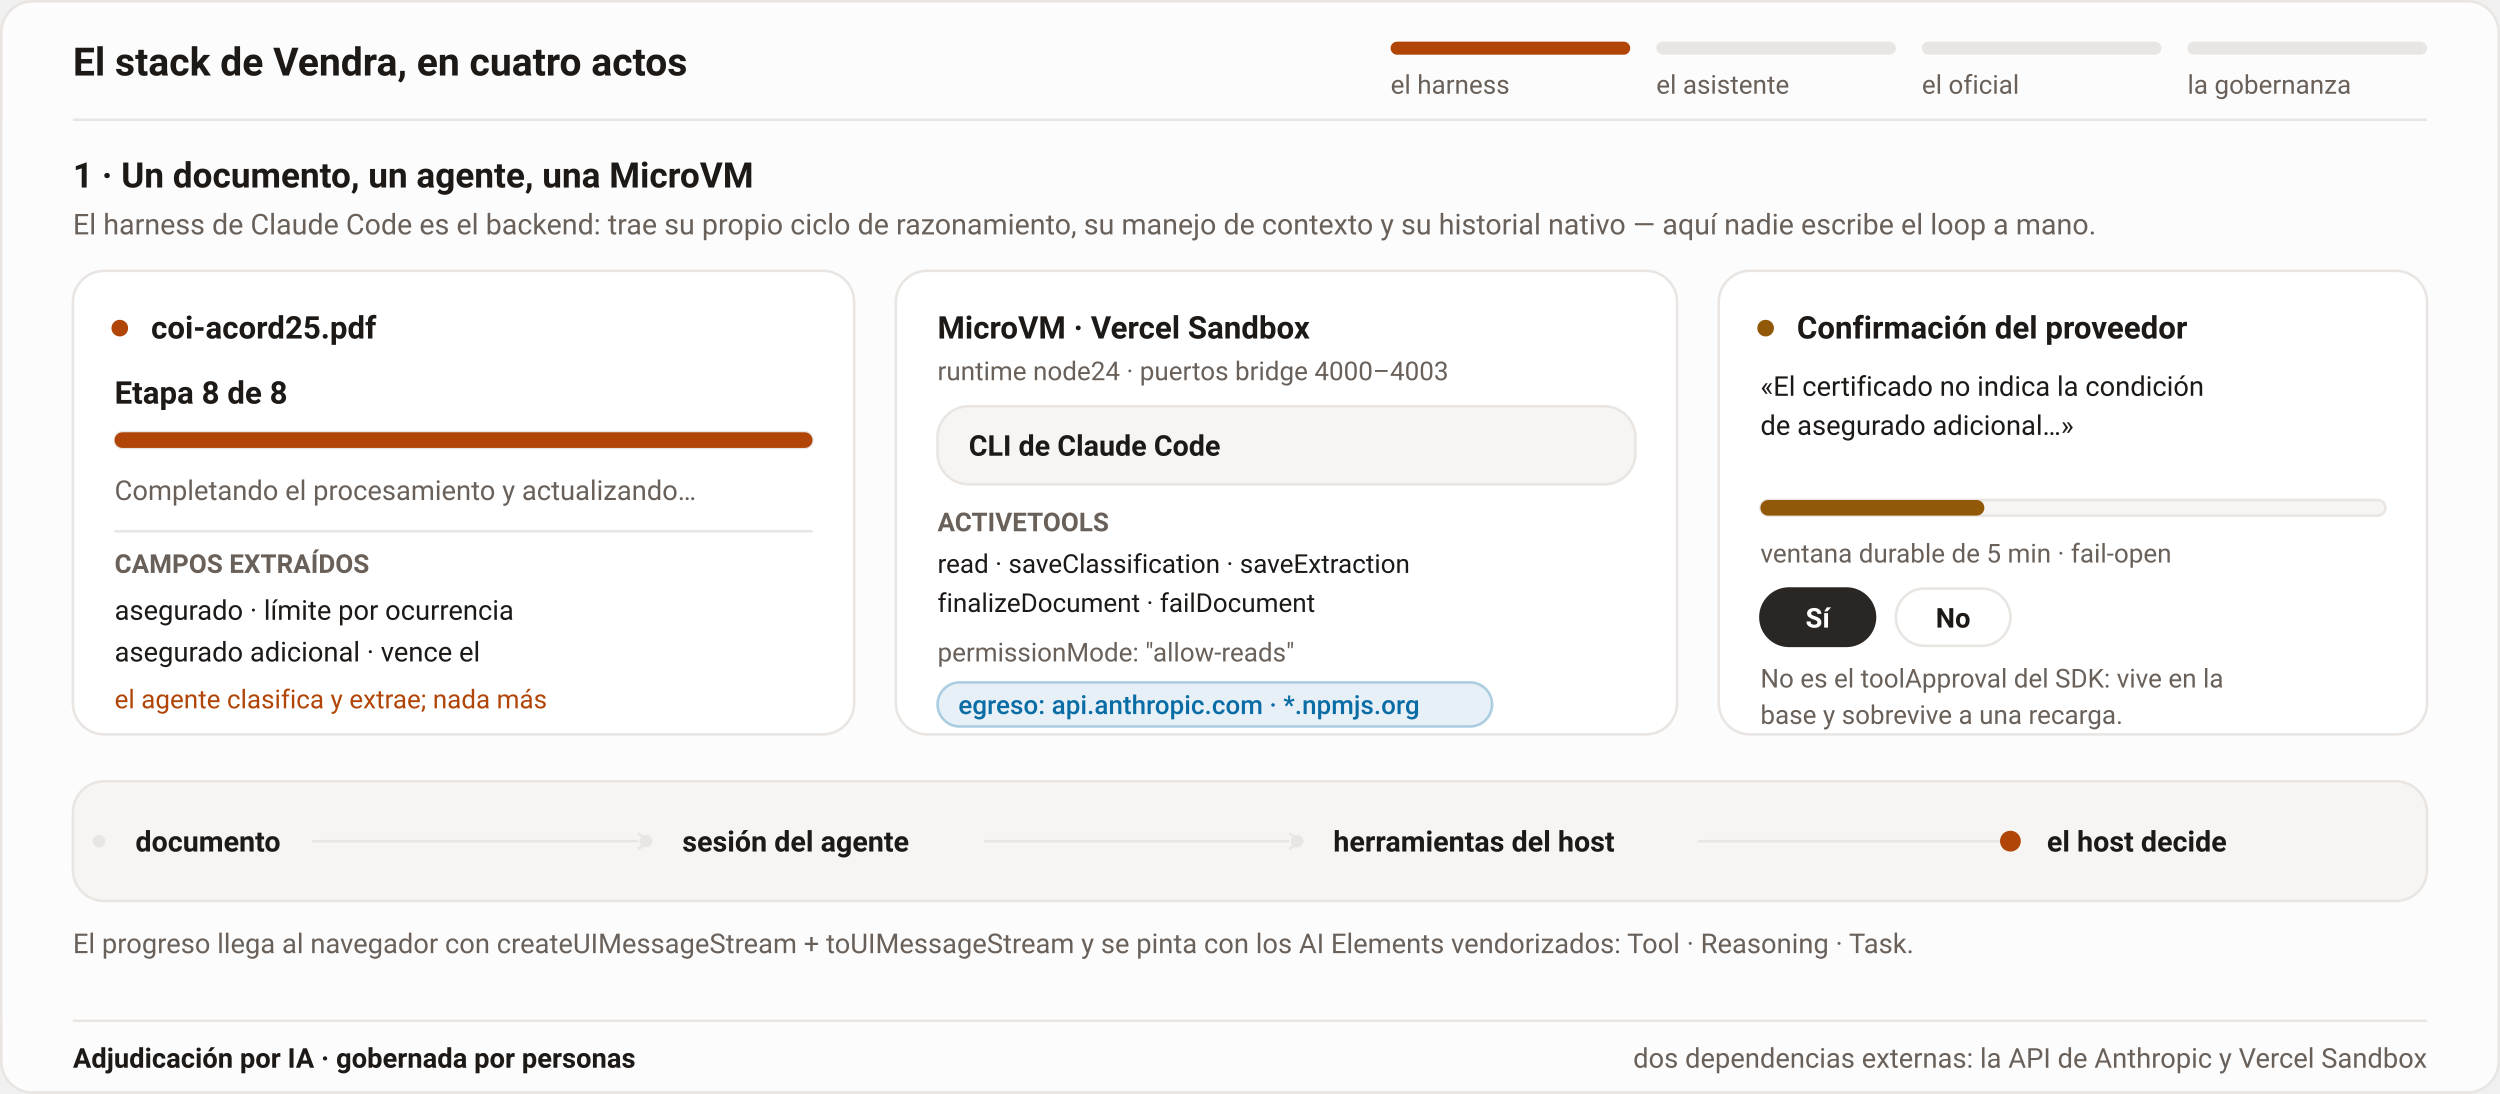
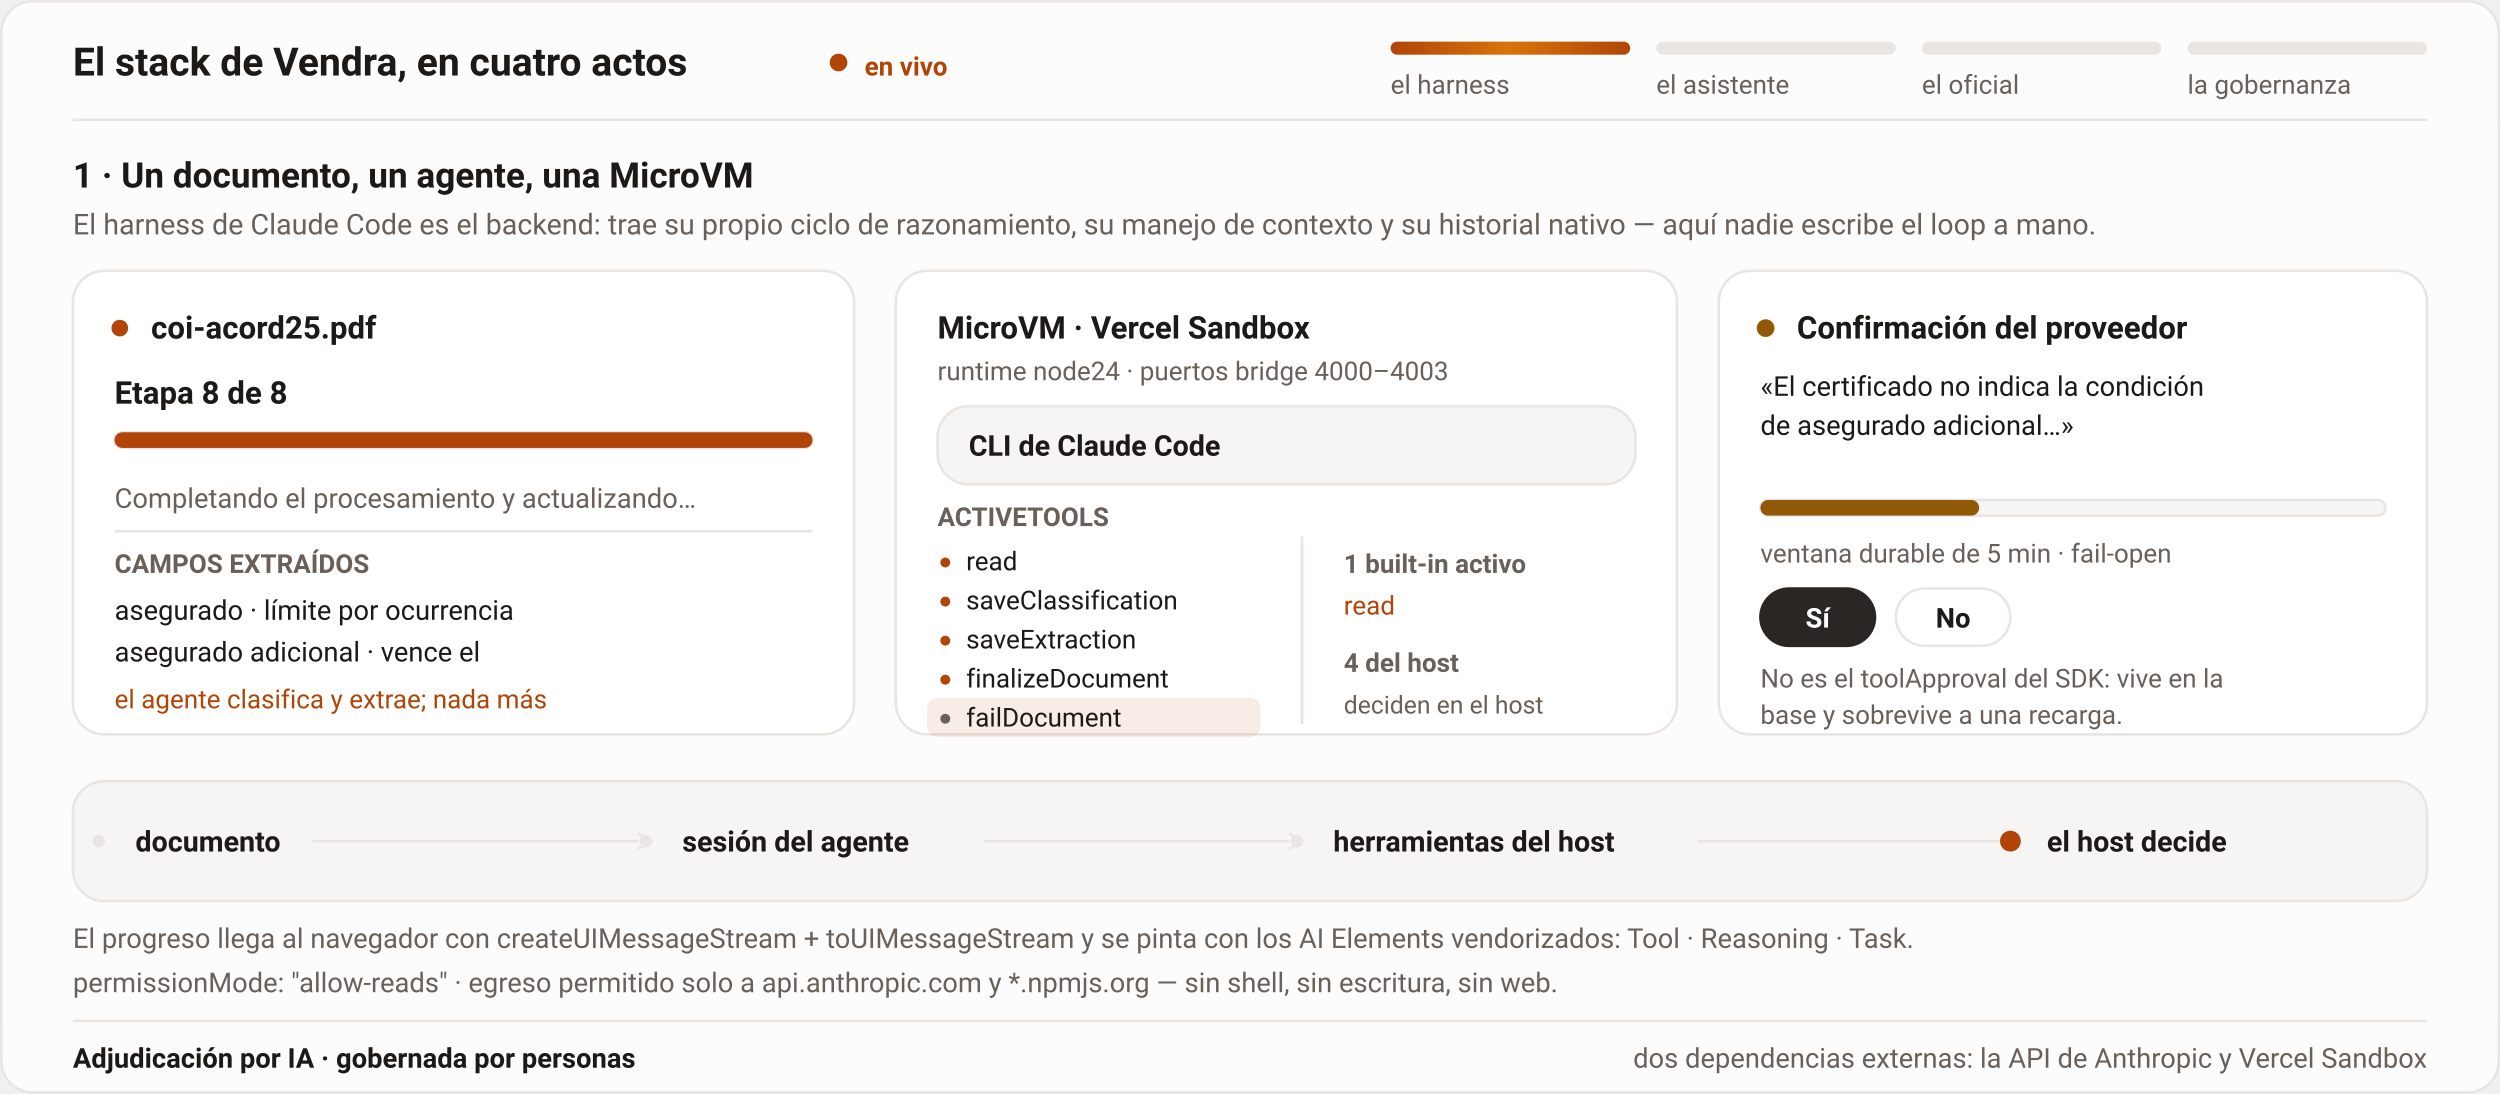
<svg xmlns="http://www.w3.org/2000/svg" viewBox="0 0 960 420" preserveAspectRatio="xMidYMid meet" role="img" aria-label="El stack de Vendra en cuatro actos: primero un documento se procesa en su propia sesión de Claude Code dentro de una MicroVM, con la barra de etapa avanzando de 1 a 8, las cuatro herramientas del host a la vista y una ventana de confirmación humana esperando respuesta; después el asistente del proveedor encadena sus herramientas y su memoria recorre la tubería mem0, embeddings locales bge-m3 en Ollama y el índice Qdrant, con Postgres como sistema de registro; luego el oficial de cumplimiento enciende sus cinco acciones de rescate y el registro de auditoría gana una línea por cada una, con la firma del estado final aparte; y al final la gobernanza: la política de la empresa se sella como admisible en una puerta OPA/Rego compilada a Wasm, y de ahí bajan los dos carriles agénticos —el harness de documentos y el chat del asistente— redibujados como hijos de esa misma puerta.">
  <style>
    text { font-family: ui-sans-serif, system-ui, -apple-system, 'Segoe UI', Roboto, Arial, sans-serif; }
    .ink { fill: #1c1917; } .muted { fill: #696059; } .brand { fill: #b04507; }
    .card { fill: #ffffff; stroke: #e9e5e2; }
    .hair { stroke: #e9e5e2; }
    .ok { fill: #186d45; } .warn { fill: #915808; }

    /* every animation shares the master clock */
    .act, .rail, .mv { animation-duration: 32s; animation-iteration-count: infinite; }
-     .act { animation-timing-function: linear; }
+     .act { animation-timing-function: ease-out; }

    /* acts: base opacity == the settled frame (act 1 is the film's cover) */
    .a1 { opacity: 1; animation-name: act1; }
    .a2 { opacity: 0; animation-name: act2; }
    .a3 { opacity: 0; animation-name: act3; }
    .a4 { opacity: 0; animation-name: act4; }
-     @keyframes act1 { 0%{opacity:1} 23%{opacity:1} 25%{opacity:0} 98%{opacity:0} 100%{opacity:1} }
-     @keyframes act2 { 0%{opacity:0} 23%{opacity:0} 25%{opacity:1} 48%{opacity:1} 50%{opacity:0} 100%{opacity:0} }
-     @keyframes act3 { 0%{opacity:0} 48%{opacity:0} 50%{opacity:1} 73%{opacity:1} 75%{opacity:0} 100%{opacity:0} }
-     @keyframes act4 { 0%{opacity:0} 73%{opacity:0} 75%{opacity:1} 98%{opacity:1} 100%{opacity:0} }
+     @keyframes act1 { 0%{opacity:1;transform:translateY(0)} 23%{opacity:1;transform:translateY(0)} 25%{opacity:0;transform:translateY(0)} 97%{opacity:0;transform:translateY(9px)} 100%{opacity:1;transform:translateY(0)} }
+     @keyframes act2 { 0%{opacity:0;transform:translateY(9px)} 22%{opacity:0;transform:translateY(9px)} 25%{opacity:1;transform:translateY(0)} 48%{opacity:1;transform:translateY(0)} 50%{opacity:0;transform:translateY(0)} 100%{opacity:0;transform:translateY(9px)} }
+     @keyframes act3 { 0%{opacity:0;transform:translateY(9px)} 47%{opacity:0;transform:translateY(9px)} 50%{opacity:1;transform:translateY(0)} 73%{opacity:1;transform:translateY(0)} 75%{opacity:0;transform:translateY(0)} 100%{opacity:0;transform:translateY(9px)} }
+     @keyframes act4 { 0%{opacity:0;transform:translateY(9px)} 72%{opacity:0;transform:translateY(9px)} 75%{opacity:1;transform:translateY(0)} 97%{opacity:1;transform:translateY(0)} 100%{opacity:0;transform:translateY(0)} }
+ 
+ 
+     /* Ambient motion. 2 s and 4 s divide 32 s exactly (16 and 8 cycles), so these
+        stay phase-locked to the master clock instead of drifting against the acts. */
+     .amb2 { animation-duration: 2s;  animation-iteration-count: infinite; animation-timing-function: ease-in-out; }
+     .amb4 { animation-duration: 4s;  animation-iteration-count: infinite; animation-timing-function: linear; }
+     .pulse { animation-name: pulse; }
+     @keyframes pulse { 0%, 100% { opacity: 1 } 50% { opacity: 0.4 } }
+     .sh420 { animation-name: sh420; }
+     @keyframes sh420 { 0% { transform: translateX(0) } 100% { transform: translateX(420px) } }
+     .sh540 { animation-name: sh540; }
+     @keyframes sh540 { 0% { transform: translateX(0) } 100% { transform: translateX(540px) } }
+     .sh560 { animation-name: sh560; }
+     @keyframes sh560 { 0% { transform: translateX(0) } 100% { transform: translateX(560px) } }
+     .sh636 { animation-name: sh636; }
+     @keyframes sh636 { 0% { transform: translateX(0) } 100% { transform: translateX(636px) } }
+     .glow { animation-name: glow; }
+     @keyframes glow { 0%, 100% { opacity: 1 } 50% { opacity: 0.55 } }

    /* the header rail: ONE stepped playhead that ticks at the crossfades, so it
       never spends motion budget inside an act's hold */
    .rail { transform: translateX(0px); animation-name: rail;
             animation-timing-function: steps(4, end); animation-delay: 0.4s; }
    @keyframes rail { from { transform: translateX(0) } to { transform: translateX(408px) } }

    /* ACT 1 — (1) the stage reel and its bar: one idea, two mechanically locked parts.
       8 lines at a 20px pitch =&gt; steps(8-1); the bar shows N/8 for the same N. */
    .m1reel { transform: translateY(-140px); animation-name: m1reel; animation-timing-function: steps(7, end); }
    @keyframes m1reel { 0%, 9% { transform: translateY(0) } 20%, 100% { transform: translateY(-140px) } }
    .m1bar { transform: translateX(0px); animation-name: m1bar; animation-timing-function: steps(7, end); }
    @keyframes m1bar { 0%, 9% { transform: translateX(-234.5px) } 20%, 100% { transform: translateX(0) } }
-     /* ACT 1 — (2) the dot crossing the lane strip */
-     .m1dot { transform: translateX(728px); animation-name: m1dot; animation-timing-function: ease-in-out; }
-     @keyframes m1dot { 0%, 5% { transform: translateX(0) } 21%, 100% { transform: translateX(728px) } }
+     /* ACT 1 — the narration rides the SAME reel as the counter, and a cursor walks
+        the five host tools: three parts, one idea (the stage advancing) */
+     .m1narr { transform: translateY(-126px); animation-name: m1narr; animation-timing-function: steps(7, end); }
+     @keyframes m1narr { 0%, 9% { transform: translateY(0) } 20%, 100% { transform: translateY(-126px) } }
+     .m1cur { transform: translateY(60px); animation-name: m1cur; animation-timing-function: steps(4, end); }
+     @keyframes m1cur { 0%, 9% { transform: translateY(0) } 20%, 100% { transform: translateY(60px) } }
+     /* ACT 1 — (2) a short train of dots crossing the lane strip */
+     .m1dot0, .m1dot1, .m1dot2 { transform: translateX(728px); animation-timing-function: ease-in-out; }
+     .m1dot0 { animation-name: m1dot0; } .m1dot1 { animation-name: m1dot1; } .m1dot2 { animation-name: m1dot2; }
+     @keyframes m1dot0 { 0%, 5%   { transform: translateX(0) } 20%, 100% { transform: translateX(728px) } }
+     @keyframes m1dot1 { 0%, 7.2% { transform: translateX(0) } 22%, 100% { transform: translateX(728px) } }
+     @keyframes m1dot2 { 0%, 9.4% { transform: translateX(0) } 24%, 100% { transform: translateX(728px) } }
+     /* ACT 1 — the confirmation window draining while it waits */
+     .m1drain { transform: translateX(-156px); animation-name: m1drain; animation-timing-function: linear; }
+     @keyframes m1drain { 0%, 10% { transform: translateX(0) } 23%, 100% { transform: translateX(-156px) } }
+ 
+     /* ACT 2 — the thinking beat that precedes the first pill */
+     .m2think { opacity: 0; animation-name: m2think; animation-timing-function: ease-in-out; }
+     @keyframes m2think { 0%, 25% { opacity: 0 } 27% { opacity: 1 } 30% { opacity: 1 } 32%, 100% { opacity: 0 } }
+     /* ACT 2 — (2) a train of three dots crossing the memory pipeline */
+     .m2dot0, .m2dot1, .m2dot2 { transform: translateX(408px); animation-timing-function: ease-in-out; }
+     .m2dot0 { animation-name: m2dot0; } .m2dot1 { animation-name: m2dot1; } .m2dot2 { animation-name: m2dot2; }
+     @keyframes m2dot0 { 0%, 30%   { transform: translateX(0) } 45%, 100% { transform: translateX(408px) } }
+     @keyframes m2dot1 { 0%, 32.2% { transform: translateX(0) } 47%, 100% { transform: translateX(408px) } }
+     @keyframes m2dot2 { 0%, 34.4% { transform: translateX(0) } 49%, 100% { transform: translateX(408px) } }
+ 
+     /* ACT 3 — a flash rides each audit line as it lands */
+     .m3flash { transform: translateY(96px); animation-name: m3flash; animation-timing-function: steps(4, end); }
+     @keyframes m3flash { 0%, 53% { transform: translateY(0) } 70%, 100% { transform: translateY(96px) } }
+     /* ACT 3 — the four final states arrive staggered, not all at once */
+     .m3fin0, .m3fin1, .m3fin2, .m3fin3 { opacity: 1; animation-timing-function: ease-out; }
+     .m3fin0 { animation-name: m3fin0; } .m3fin1 { animation-name: m3fin1; }
+     .m3fin2 { animation-name: m3fin2; } .m3fin3 { animation-name: m3fin3; }
+     @keyframes m3fin0 { 0%, 64% { opacity: 0 } 66%, 100% { opacity: 1 } }
+     @keyframes m3fin1 { 0%, 65% { opacity: 0 } 67%, 100% { opacity: 1 } }
+     @keyframes m3fin2 { 0%, 66% { opacity: 0 } 68%, 100% { opacity: 1 } }
+     @keyframes m3fin3 { 0%, 67% { opacity: 0 } 69%, 100% { opacity: 1 } }
+ 
+     /* ACT 4 — a dot descends each arrow, and the policy knobs wipe in line by line */
+     .m4d1, .m4d2 { opacity: 0; animation-timing-function: ease-in; }
+     .m4d1 { animation-name: m4d1; } .m4d2 { animation-name: m4d2; }
+     @keyframes m4d1 { 0%, 78% { transform: translateY(0); opacity: 0 } 79% { opacity: 1 }
+                        82% { transform: translateY(24px); opacity: 0 } 100% { opacity: 0 } }
+     @keyframes m4d2 { 0%, 80% { transform: translateY(0); opacity: 0 } 81% { opacity: 1 }
+                        84% { transform: translateY(24px); opacity: 0 } 100% { opacity: 0 } }
+     .m4k0, .m4k1 { transform: translateX(0px); animation-timing-function: ease-out; }
+     .m4k0 { animation-name: m4k0; } .m4k1 { animation-name: m4k1; }
+     @keyframes m4k0 { 0%, 76% { transform: translateX(-880px) } 80%, 100% { transform: translateX(0) } }
+     @keyframes m4k1 { 0%, 77% { transform: translateX(-880px) } 81%, 100% { transform: translateX(0) } }

    /* ACT 2 — (1) the tool pills arriving one by one (4 pills =&gt; steps(4-1)) */
    .m2pills { transform: translateY(0px); animation-name: m2pills; animation-timing-function: steps(3, end); }
    @keyframes m2pills { 0%, 27% { transform: translateY(66px) } 42%, 100% { transform: translateY(0) } }
    /* ACT 2 — (2) the dot crossing the memory pipeline */
    .m2dot { transform: translateX(408px); animation-name: m2dot; animation-timing-function: ease-in-out; }
    @keyframes m2dot { 0%, 30% { transform: translateX(0) } 46%, 100% { transform: translateX(408px) } }

    /* ACT 3 — (1) the five actions lighting in turn (5 rows =&gt; steps(5-1)) */
    .m3act { transform: translateY(0px); animation-name: m3act; animation-timing-function: steps(4, end); }
    @keyframes m3act { 0%, 53% { transform: translateY(-104px) } 70%, 100% { transform: translateY(0) } }
    /* ACT 3 — (2) the audit ledger gaining a line per action, locked to the same steps */
    .m3led { transform: translateY(0px); animation-name: m3led; animation-timing-function: steps(4, end); }
    @keyframes m3led { 0%, 53% { transform: translateY(96px) } 70%, 100% { transform: translateY(0) } }

    /* ACT 4 — (1) the admissibility seal wiping in */
    .m4seal { transform: translateX(0px); animation-name: m4seal; }
    @keyframes m4seal { 0%, 78% { transform: translateX(-78px) } 84%, 100% { transform: translateX(0) } }
    /* ACT 4 — (2) the two governed lanes' side bars growing */
    .m4bars { transform: translateY(0px); animation-name: m4bars; }
    @keyframes m4bars { 0%, 84% { transform: translateY(62px) } 93%, 100% { transform: translateY(0) } }

    @media (prefers-reduced-motion: reduce) { * { animation: none !important; } }
  </style>
+   <defs>
+     <linearGradient id="sheen" x1="0" x2="1">
+       <stop offset="0" stop-color="#b04507" stop-opacity="0" />
+       <stop offset="0.5" stop-color="#b04507" stop-opacity="0.085" />
+       <stop offset="1" stop-color="#b04507" stop-opacity="0" />
+     </linearGradient>
+     <linearGradient id="railg" x1="0" x2="1">
+       <stop offset="0" stop-color="#b04507" />
+       <stop offset="0.5" stop-color="#da730b" />
+       <stop offset="1" stop-color="#b04507" />
+     </linearGradient>
+   </defs>
  <rect x="0.5" y="0.5" width="959" height="419" rx="12" fill="#fdfcfc" stroke="#e9e5e2" stroke-width="1" />
  <text class="ink" x="28" y="29" font-size="15" font-weight="600">El stack de Vendra, en cuatro actos</text>
+   <circle class="amb2 pulse" cx="322" cy="24" r="3.4" fill="#b04507" />
+   <text class="brand" x="332" y="29" font-size="10" font-weight="600">en vivo</text>
  <rect x="534" y="16" width="92" height="5" rx="2.5" fill="#e9e5e2" />
  <text class="muted" x="534" y="36" font-size="10">el harness</text>
  <rect x="636" y="16" width="92" height="5" rx="2.5" fill="#e9e5e2" />
  <text class="muted" x="636" y="36" font-size="10">el asistente</text>
  <rect x="738" y="16" width="92" height="5" rx="2.5" fill="#e9e5e2" />
  <text class="muted" x="738" y="36" font-size="10">el oficial</text>
  <rect x="840" y="16" width="92" height="5" rx="2.5" fill="#e9e5e2" />
  <text class="muted" x="840" y="36" font-size="10">la gobernanza</text>
  <g class="rail">
-     <rect x="534" y="16" width="92" height="5" rx="2.5" fill="#b04507" />
+     <rect x="534" y="16" width="92" height="5" rx="2.5" fill="url(#railg)" />
  </g>
  <line class="hair" x1="28" y1="46" x2="932" y2="46" stroke-width="1" />
  <g class="act a1">
    <rect x="1" y="47" width="958" height="344" fill="#fdfcfc" />
    <text class="ink" x="28" y="72" font-size="13.5" font-weight="600">1 · Un documento, un agente, una MicroVM</text>
    <text class="muted" x="28" y="90" font-size="11">El harness de Claude Code es el backend: trae su propio ciclo de razonamiento, su manejo de contexto y su historial nativo — aquí nadie escribe el loop a mano.</text>
    <rect x="28" y="104" width="300" height="178" rx="12" fill="#ffffff" stroke="#e9e5e2" stroke-width="1" />
+     <clipPath id="c1sheen">
+       <rect x="28" y="104" width="300" height="178" rx="12" />
+     </clipPath>
+     <g clip-path="url(#c1sheen)">
+       <rect class="amb4 sh420" x="-92" y="104" width="120" height="178" fill="url(#sheen)" />
+     </g>
    <circle cx="46" cy="126" r="3.2" fill="#b04507" />
    <text class="ink" x="58" y="130" font-size="12" font-weight="600">coi-acord25.pdf</text>
    <clipPath id="c1reel">
      <rect x="44" y="140" width="180" height="20" />
    </clipPath>
    <g clip-path="url(#c1reel)">
      <g class="mv m1reel" transform="translate(0,-140)">
        <text class="ink" x="44" y="155" font-size="12" font-weight="600">Etapa 1 de 8</text>
        <text class="ink" x="44" y="175" font-size="12" font-weight="600">Etapa 2 de 8</text>
        <text class="ink" x="44" y="195" font-size="12" font-weight="600">Etapa 3 de 8</text>
        <text class="ink" x="44" y="215" font-size="12" font-weight="600">Etapa 4 de 8</text>
        <text class="ink" x="44" y="235" font-size="12" font-weight="600">Etapa 5 de 8</text>
        <text class="ink" x="44" y="255" font-size="12" font-weight="600">Etapa 6 de 8</text>
        <text class="ink" x="44" y="275" font-size="12" font-weight="600">Etapa 7 de 8</text>
        <text class="ink" x="44" y="295" font-size="12" font-weight="600">Etapa 8 de 8</text>
      </g>
    </g>
    <rect x="44" y="166" width="268" height="6" rx="3" fill="#f6f5f3" stroke="#e9e5e2" stroke-width="1" />
    <clipPath id="c1bar">
      <rect x="44" y="166" width="268" height="6" rx="3" />
    </clipPath>
    <g clip-path="url(#c1bar)">
      <rect class="mv m1bar" x="44" y="166" width="268" height="6" rx="3" fill="#b04507" />
    </g>
-     <text class="muted" x="44" y="192" font-size="10.5">Completando el procesamiento y actualizando…</text>
+     <clipPath id="c1narr">
+       <rect x="44" y="182" width="268" height="18" />
+     </clipPath>
+     <g clip-path="url(#c1narr)">
+       <g class="mv m1narr" transform="translate(0,-126)">
+         <text class="muted" x="44" y="195" font-size="10.5">Subiendo y preparando su documento...</text>
+         <text class="muted" x="44" y="213" font-size="10.5">Analizando el contenido y la estructura…</text>
+         <text class="muted" x="44" y="231" font-size="10.5">Identificando el tipo de documento...</text>
+         <text class="muted" x="44" y="249" font-size="10.5">Leyendo y extrayendo la información clave...</text>
+         <text class="muted" x="44" y="267" font-size="10.5">Guardando los datos extraídos...</text>
+         <text class="muted" x="44" y="285" font-size="10.5">Verificando que toda la información requerida…</text>
+         <text class="muted" x="44" y="303" font-size="10.5">Vinculando este documento con sus requisitos…</text>
+         <text class="muted" x="44" y="321" font-size="10.5">Completando el procesamiento y actualizando…</text>
+       </g>
+     </g>
    <line class="hair" x1="44" y1="204" x2="312" y2="204" stroke-width="1" />
    <text class="muted" x="44" y="220" font-size="10" font-weight="600">CAMPOS EXTRAÍDOS</text>
    <text class="ink" x="44" y="238" font-size="10.5">asegurado · límite por ocurrencia</text>
    <text class="ink" x="44" y="254" font-size="10.5">asegurado adicional · vence el</text>
    <text class="brand" x="44" y="272" font-size="10">el agente clasifica y extrae; nada más</text>
    <rect x="344" y="104" width="300" height="178" rx="12" fill="#ffffff" stroke="#e9e5e2" stroke-width="1" />
    <text class="ink" x="360" y="130" font-size="12" font-weight="600">MicroVM · Vercel Sandbox</text>
    <text class="muted" x="360" y="146" font-size="10" font-family="ui-monospace, Menlo, Consolas, monospace">runtime node24 · puertos bridge 4000–4003</text>
    <rect x="360" y="156" width="268" height="30" rx="12" fill="#f6f5f3" stroke="#e9e5e2" stroke-width="1" />
    <text class="ink" x="372" y="175" font-size="11" font-weight="600">CLI de Claude Code</text>
-     <text class="muted" x="360" y="204" font-size="10" font-weight="600">ACTIVETOOLS</text>
-     <text class="ink" x="360" y="220" font-size="10" font-family="ui-monospace, Menlo, Consolas, monospace">read · saveClassification · saveExtraction</text>
-     <text class="ink" x="360" y="235" font-size="10" font-family="ui-monospace, Menlo, Consolas, monospace">finalizeDocument · failDocument</text>
-     <text class="muted" x="360" y="254" font-size="10" font-family="ui-monospace, Menlo, Consolas, monospace">permissionMode: "allow-reads"</text>
-     <rect x="360" y="262" width="213" height="17" rx="8.5" fill="#096ca5" fill-opacity="0.10" stroke="#096ca5" stroke-opacity="0.30" stroke-width="1" />
-     <text x="368" y="274.2" font-size="10" font-weight="500" fill="#096ca5">egreso: api.anthropic.com · *.npmjs.org</text>
+     <text class="muted" x="360" y="202" font-size="10" font-weight="600">ACTIVETOOLS</text>
+     <clipPath id="c1cur">
+       <rect x="356" y="208" width="132" height="75" />
+     </clipPath>
+     <g clip-path="url(#c1cur)">
+       <g class="mv m1cur" transform="translate(0,60)">
+         <rect x="356" y="208" width="128" height="15" rx="4" fill="#b04507" fill-opacity="0.10" />
+       </g>
+     </g>
+     <circle cx="363" cy="216" r="1.9" fill="#b04507" />
+     <text class="ink" x="371" y="219" font-size="10" font-family="ui-monospace, Menlo, Consolas, monospace">read</text>
+     <circle cx="363" cy="231" r="1.9" fill="#b04507" />
+     <text class="ink" x="371" y="234" font-size="10" font-family="ui-monospace, Menlo, Consolas, monospace">saveClassification</text>
+     <circle cx="363" cy="246" r="1.9" fill="#b04507" />
+     <text class="ink" x="371" y="249" font-size="10" font-family="ui-monospace, Menlo, Consolas, monospace">saveExtraction</text>
+     <circle cx="363" cy="261" r="1.9" fill="#b04507" />
+     <text class="ink" x="371" y="264" font-size="10" font-family="ui-monospace, Menlo, Consolas, monospace">finalizeDocument</text>
+     <circle cx="363" cy="276" r="1.9" fill="#696059" />
+     <text class="ink" x="371" y="279" font-size="10" font-family="ui-monospace, Menlo, Consolas, monospace">failDocument</text>
+     <line class="hair" x1="500" y1="208" x2="500" y2="208" stroke-width="1" />
+     <line class="hair" x1="500" y1="206" x2="500" y2="278" stroke-width="1" />
+     <text class="muted" x="516" y="220" font-size="10" font-weight="600">1 built-in activo</text>
+     <text class="brand" x="516" y="236" font-size="10" font-family="ui-monospace, Menlo, Consolas, monospace">read</text>
+     <text class="muted" x="516" y="258" font-size="10" font-weight="600">4 del host</text>
+     <text class="muted" x="516" y="274" font-size="9.5">deciden en el host</text>
    <rect x="660" y="104" width="272" height="178" rx="12" fill="#ffffff" stroke="#e9e5e2" stroke-width="1" />
-     <circle cx="678" cy="126" r="3.2" fill="#915808" />
+     <circle class="amb2 pulse" cx="678" cy="126" r="3.4" fill="#915808" />
    <text class="ink" x="690" y="130" font-size="12" font-weight="600">Confirmación del proveedor</text>
    <text class="ink" x="676" y="152" font-size="10.5">«El certificado no indica la condición</text>
    <text class="ink" x="676" y="167" font-size="10.5">de asegurado adicional…»</text>
    <rect x="676" y="192" width="240" height="6" rx="3" fill="#f6f5f3" stroke="#e9e5e2" stroke-width="1" />
-     <rect x="676" y="192" width="86" height="6" rx="3" fill="#915808" />
+     <clipPath id="c1drain">
+       <rect x="676" y="192" width="240" height="6" rx="3" />
+     </clipPath>
+     <g clip-path="url(#c1drain)">
+       <rect class="mv m1drain" x="676" y="192" width="240" height="6" rx="3" fill="#915808" />
+     </g>
    <text class="muted" x="676" y="216" font-size="10">ventana durable de 5 min · fail-open</text>
    <rect x="676" y="226" width="44" height="22" rx="11" fill="#2a2623" stroke="#2a2623" stroke-width="1" />
    <text x="698" y="241" font-size="10.5" font-weight="600" fill="#ffffff" text-anchor="middle">Sí</text>
    <rect x="728" y="226" width="44" height="22" rx="11" fill="#ffffff" stroke="#e9e5e2" stroke-width="1" />
    <text class="ink" x="750" y="241" font-size="10.5" font-weight="600" text-anchor="middle">No</text>
    <text class="muted" x="676" y="264" font-size="10">No es el toolApproval del SDK: vive en la</text>
    <text class="muted" x="676" y="278" font-size="10">base y sobrevive a una recarga.</text>
    <rect x="28" y="300" width="904" height="46" rx="12" fill="#f6f5f3" stroke="#e9e5e2" stroke-width="1" />
    <text class="ink" x="52" y="327" font-size="11" font-weight="600">documento</text>
    <text class="ink" x="262" y="327" font-size="11" font-weight="600">sesión del agente</text>
    <line x1="119.955" y1="323" x2="245" y2="323" stroke="#e9e5e2" stroke-width="1" />
    <path d="M245 320 L250 323 L245 326" fill="none" stroke="#e9e5e2" stroke-width="1" />
    <text class="ink" x="512" y="327" font-size="11" font-weight="600">herramientas del host</text>
    <line x1="377.915" y1="323" x2="495" y2="323" stroke="#e9e5e2" stroke-width="1" />
    <path d="M495 320 L500 323 L495 326" fill="none" stroke="#e9e5e2" stroke-width="1" />
    <text class="ink" x="786" y="327" font-size="11" font-weight="600">el host decide</text>
    <line x1="651.895" y1="323" x2="769" y2="323" stroke="#e9e5e2" stroke-width="1" />
    <path d="M769 320 L774 323 L769 326" fill="none" stroke="#e9e5e2" stroke-width="1" />
    <circle cx="38" cy="323" r="2.4" fill="#e9e5e2" />
    <circle cx="248" cy="323" r="2.4" fill="#e9e5e2" />
    <circle cx="498" cy="323" r="2.4" fill="#e9e5e2" />
    <circle cx="772" cy="323" r="2.4" fill="#e9e5e2" />
-     <g class="mv m1dot" transform="translate(728,0)">
-       <circle cx="44" cy="323" r="4" fill="#b04507" />
-     </g>
-     <text class="muted" x="28" y="366" font-size="10.5">El progreso llega al navegador con createUIMessageStream + toUIMessageStream y se pinta con los AI Elements vendorizados: Tool · Reasoning · Task.</text>
+     <g class="mv m1dot0">
+       <circle cx="44" cy="323" r="4.0" fill="#b04507" opacity="1.00" />
+     </g>
+     <g class="mv m1dot1">
+       <circle cx="44" cy="323" r="3.4" fill="#b04507" opacity="0.72" />
+     </g>
+     <g class="mv m1dot2">
+       <circle cx="44" cy="323" r="2.8" fill="#b04507" opacity="0.44" />
+     </g>
+     <text class="muted" x="28" y="364" font-size="10.5">El progreso llega al navegador con createUIMessageStream + toUIMessageStream y se pinta con los AI Elements vendorizados: Tool · Reasoning · Task.</text>
+     <text class="muted" x="28" y="381" font-size="10.5">permissionMode: "allow-reads" · egreso permitido solo a api.anthropic.com y *.npmjs.org — sin shell, sin escritura, sin web.</text>
  </g>
  <g class="act a2">
    <rect x="1" y="47" width="958" height="344" fill="#fdfcfc" />
    <text class="ink" x="28" y="72" font-size="13.5" font-weight="600">2 · El asistente que conoce el expediente</text>
    <text class="muted" x="28" y="90" font-size="11">Una sesión estacionada por hilo —session.stop(), nunca detach()— y una memoria semántica que corre entera en contenedores propios.</text>
    <rect x="28" y="104" width="372" height="178" rx="12" fill="#ffffff" stroke="#e9e5e2" stroke-width="1" />
    <rect x="44" y="118" width="340" height="30" rx="12" fill="#f6f5f3" stroke="#e9e5e2" stroke-width="1" />
    <text class="ink" x="56" y="137" font-size="11">¿Qué falta para poder activar mi cuenta?</text>
+     <g class="mv m2think">
+       <circle class="amb2 pulse" cx="52" cy="152" r="2.6" fill="#b04507" />
+       <text class="brand" x="62" y="155" font-size="10" font-weight="600">Pensando…</text>
+     </g>
    <clipPath id="c2p">
      <rect x="44" y="156" width="340" height="88" />
    </clipPath>
    <g clip-path="url(#c2p)">
      <g class="mv m2pills">
        <rect x="44" y="158" width="230" height="18" rx="9.0" fill="#b04507" fill-opacity="0.10" stroke="#b04507" stroke-opacity="0.30" stroke-width="1" />
        <circle cx="56.4" cy="167.0" r="3.4" fill="#b04507" />
        <text x="68" y="170.7" font-size="10" font-weight="500" fill="#b04507">Se consultó su registro de cumplimiento</text>
        <rect x="44" y="180" width="144" height="18" rx="9.0" fill="#b04507" fill-opacity="0.10" stroke="#b04507" stroke-opacity="0.30" stroke-width="1" />
        <circle cx="56.4" cy="189.0" r="3.4" fill="#b04507" />
        <text x="68" y="192.7" font-size="10" font-weight="500" fill="#b04507">Se revisó un documento</text>
        <rect x="44" y="202" width="169" height="18" rx="9.0" fill="#b04507" fill-opacity="0.10" stroke="#b04507" stroke-opacity="0.30" stroke-width="1" />
        <circle cx="56.4" cy="211.0" r="3.4" fill="#b04507" />
        <text x="68" y="214.7" font-size="10" font-weight="500" fill="#b04507">Anotado para la próxima vez</text>
        <rect x="44" y="224" width="174" height="18" rx="9.0" fill="#b04507" fill-opacity="0.10" stroke="#b04507" stroke-opacity="0.30" stroke-width="1" />
        <circle cx="56.4" cy="233.0" r="3.4" fill="#b04507" />
        <text x="68" y="236.7" font-size="10" font-weight="500" fill="#b04507">Propuesta enviada a revisión</text>
      </g>
    </g>
    <text class="muted" x="44" y="262" font-size="10">Cuatro herramientas encadenadas en un solo turno.</text>
    <text class="muted" x="44" y="276" font-size="10">El razonamiento queda a la vista, plegado.</text>
    <rect x="416" y="104" width="516" height="178" rx="12" fill="#ffffff" stroke="#e9e5e2" stroke-width="1" />
+     <clipPath id="c2sheen">
+       <rect x="416" y="104" width="516" height="178" rx="12" />
+     </clipPath>
+     <g clip-path="url(#c2sheen)">
+       <rect class="amb4 sh636" x="296" y="104" width="120" height="178" fill="url(#sheen)" style="animation-delay:1s" />
+     </g>
    <text class="ink" x="432" y="130" font-size="12" font-weight="600">Memoria: mem0 OSS, autoalojada</text>
    <rect x="432" y="148" width="90" height="30" rx="12" fill="#f6f5f3" stroke="#e9e5e2" stroke-width="1" />
    <text class="ink" x="477.0" y="167" font-size="10" font-weight="600" text-anchor="middle">turno</text>
    <rect x="534" y="148" width="90" height="30" rx="12" fill="#f6f5f3" stroke="#e9e5e2" stroke-width="1" />
    <text class="ink" x="579.0" y="167" font-size="10" font-weight="600" text-anchor="middle">cola · 20 s</text>
    <line x1="523" y1="163" x2="527" y2="163" stroke="#e9e5e2" stroke-width="1" />
    <path d="M527 160 L532 163 L527 166" fill="none" stroke="#e9e5e2" stroke-width="1" />
    <rect x="636" y="148" width="90" height="30" rx="12" fill="#f6f5f3" stroke="#e9e5e2" stroke-width="1" />
    <text class="ink" x="681.0" y="167" font-size="10" font-weight="600" text-anchor="middle">mem0 + Haiku</text>
    <line x1="625" y1="163" x2="629" y2="163" stroke="#e9e5e2" stroke-width="1" />
    <path d="M629 160 L634 163 L629 166" fill="none" stroke="#e9e5e2" stroke-width="1" />
    <rect x="738" y="148" width="90" height="30" rx="12" fill="#f6f5f3" stroke="#e9e5e2" stroke-width="1" />
    <text class="ink" x="783.0" y="167" font-size="10" font-weight="600" text-anchor="middle">bge-m3 1024 d</text>
    <line x1="727" y1="163" x2="731" y2="163" stroke="#e9e5e2" stroke-width="1" />
    <path d="M731 160 L736 163 L731 166" fill="none" stroke="#e9e5e2" stroke-width="1" />
    <rect x="840" y="148" width="90" height="30" rx="12" fill="#f6f5f3" stroke="#e9e5e2" stroke-width="1" />
    <text class="ink" x="885.0" y="167" font-size="10" font-weight="600" text-anchor="middle">Qdrant</text>
    <line x1="829" y1="163" x2="833" y2="163" stroke="#e9e5e2" stroke-width="1" />
    <path d="M833 160 L838 163 L833 166" fill="none" stroke="#e9e5e2" stroke-width="1" />
    <line class="hair" x1="477.0" y1="188" x2="885.0" y2="188" stroke-width="1" />
    <circle cx="477.0" cy="188" r="2.4" fill="#e9e5e2" />
    <circle cx="579.0" cy="188" r="2.4" fill="#e9e5e2" />
    <circle cx="681.0" cy="188" r="2.4" fill="#e9e5e2" />
    <circle cx="783.0" cy="188" r="2.4" fill="#e9e5e2" />
    <circle cx="885.0" cy="188" r="2.4" fill="#e9e5e2" />
-     <g class="mv m2dot" transform="translate(408,0)">
-       <circle cx="477.0" cy="188" r="3.6" fill="#b04507" />
+     <g class="mv m2dot0">
+       <circle cx="477.0" cy="188" r="3.6" fill="#b04507" opacity="1.00" />
+     </g>
+     <g class="mv m2dot1">
+       <circle cx="477.0" cy="188" r="3.0" fill="#b04507" opacity="0.72" />
+     </g>
+     <g class="mv m2dot2">
+       <circle cx="477.0" cy="188" r="2.4" fill="#b04507" opacity="0.44" />
    </g>
    <line class="hair" x1="432" y1="200" x2="916" y2="200" stroke-width="1" />
    <text class="muted" x="432" y="218" font-size="10">Postgres es el sistema de registro; el índice de Qdrant se puede tirar y reconstruir.</text>
    <text class="muted" x="432" y="234" font-size="10">Recall en cada turno: 30 candidatos por ámbito → 20 hechos / 2.000 caracteres, en dos ámbitos.</text>
    <text class="muted" x="432" y="250" font-size="10">Si el índice no responde, degrada a recencia — el chat nunca se cae con su memoria.</text>
    <text class="brand" x="432" y="272" font-size="10">PII redactada al entrar y al volver del índice</text>
    <rect x="28" y="300" width="440" height="46" rx="12" fill="#ffffff" stroke="#e9e5e2" stroke-width="1" />
    <text class="ink" x="44" y="320" font-size="11" font-weight="600">Conversacional — solo explica</text>
    <text class="muted" x="44" y="336" font-size="10">3 herramientas: consultar el expediente, revisar un documento, tomar nota.</text>
    <rect x="492" y="300" width="440" height="46" rx="12" fill="#ffffff" stroke="#e9e5e2" stroke-width="1" stroke-opacity="0.45" />
    <rect x="492" y="300" width="440" height="46" rx="12" fill="#b04507" fill-opacity="0.06" />
+     <g class="amb2 glow">
+       <circle cx="500" cy="316" r="3.0" fill="#b04507" />
+     </g>
    <text class="brand" x="508" y="320" font-size="11" font-weight="600">Delegado — puede proponer directivas</text>
    <text class="muted" x="508" y="336" font-size="10">+2: redactar una propuesta y consultar su estado. Solo una persona la aplica.</text>
    <text class="muted" x="28" y="366" font-size="10.5">El nivel lo fija la política de la empresa y se aplica como lista blanca activeTools, recalculada en cada turno — nunca como una instrucción en el prompt.</text>
  </g>
  <g class="act a3">
    <rect x="1" y="47" width="958" height="344" fill="#fdfcfc" />
    <text class="ink" x="28" y="72" font-size="13.5" font-weight="600">3 · La compuerta humana</text>
    <text class="muted" x="28" y="90" font-size="11">Cuando el motor determinista se detiene, el oficial de cumplimiento tiene herramientas — y cada una deja su rastro antes de tocar nada.</text>
    <rect x="28" y="104" width="420" height="178" rx="12" fill="#ffffff" stroke="#e9e5e2" stroke-width="1" />
+     <clipPath id="c3sheen">
+       <rect x="28" y="104" width="420" height="178" rx="12" />
+     </clipPath>
+     <g clip-path="url(#c3sheen)">
+       <rect class="amb4 sh540" x="-92" y="104" width="120" height="178" fill="url(#sheen)" style="animation-delay:2s" />
+     </g>
    <text class="muted" x="44" y="126" font-size="10" font-weight="600">KIT DE RESCATE</text>
    <clipPath id="c3hl">
      <rect x="40" y="132" width="396" height="130" />
    </clipPath>
    <g clip-path="url(#c3hl)">
      <g class="mv m3act">
        <rect x="40" y="236" width="396" height="22" rx="8" fill="#b04507" fill-opacity="0.08" stroke="#b04507" stroke-opacity="0.35" stroke-width="1" />
      </g>
    </g>
    <circle cx="56" cy="143" r="3.2" fill="#b04507" />
    <text class="ink" x="70" y="147" font-size="11">Eximir de la validación</text>
    <circle cx="56" cy="169" r="3.2" fill="#b04507" />
    <text class="ink" x="70" y="173" font-size="11">Recategorizar documento</text>
    <circle cx="56" cy="195" r="3.2" fill="#b04507" />
    <text class="ink" x="70" y="199" font-size="11">Otorgar requisito manualmente</text>
    <circle cx="56" cy="221" r="3.2" fill="#b04507" />
    <text class="ink" x="70" y="225" font-size="11">Revocar la concesión</text>
    <circle cx="56" cy="247" r="3.2" fill="#696059" />
    <text class="ink" x="70" y="251" font-size="11">Reintentar procesamiento</text>
    <text class="brand" x="44" y="276" font-size="10">las cuatro primeras exigen justificación escrita</text>
    <rect x="472" y="104" width="460" height="178" rx="12" fill="#ffffff" stroke="#e9e5e2" stroke-width="1" />
    <text class="muted" x="488" y="126" font-size="10" font-weight="600">ACTIVIDAD</text>
    <clipPath id="c3led">
      <rect x="488" y="134" width="428" height="120" />
    </clipPath>
+     <g clip-path="url(#c3led)">
+       <g class="mv m3flash">
+         <rect x="488" y="134" width="428" height="22" rx="6" fill="#b04507" fill-opacity="0.11" />
+       </g>
+     </g>
    <g clip-path="url(#c3led)">
      <g class="mv m3led">
        <text class="muted" x="488" y="150" font-size="10" font-family="ui-monospace, Menlo, Consolas, monospace">hoy 14:01</text>
        <text class="ink" x="560" y="150" font-size="10.5">documento eximido</text>
        <line class="hair" x1="488" y1="158" x2="916" y2="158" stroke-width="1" />
        <text class="muted" x="488" y="174" font-size="10" font-family="ui-monospace, Menlo, Consolas, monospace">hoy 14:02</text>
        <text class="ink" x="560" y="174" font-size="10.5">documento recategorizado</text>
        <line class="hair" x1="488" y1="182" x2="916" y2="182" stroke-width="1" />
        <text class="muted" x="488" y="198" font-size="10" font-family="ui-monospace, Menlo, Consolas, monospace">hoy 14:03</text>
        <text class="ink" x="560" y="198" font-size="10.5">requisito otorgado manualmente</text>
        <line class="hair" x1="488" y1="206" x2="916" y2="206" stroke-width="1" />
        <text class="muted" x="488" y="222" font-size="10" font-family="ui-monospace, Menlo, Consolas, monospace">hoy 14:04</text>
        <text class="ink" x="560" y="222" font-size="10.5">concesión manual revocada</text>
        <line class="hair" x1="488" y1="230" x2="916" y2="230" stroke-width="1" />
        <text class="muted" x="488" y="246" font-size="10" font-family="ui-monospace, Menlo, Consolas, monospace">hoy 14:05</text>
        <text class="ink" x="560" y="246" font-size="10.5">reintento solicitado</text>
        <line class="hair" x1="488" y1="254" x2="916" y2="254" stroke-width="1" />
      </g>
    </g>
    <text class="muted" x="488" y="276" font-size="10">actor, hora y el largo de la justificación — el texto va a la base, no al log</text>
    <rect x="28" y="300" width="904" height="46" rx="12" fill="#ffffff" stroke="#e9e5e2" stroke-width="1" />
    <text class="ink" x="44" y="320" font-size="11" font-weight="600">Finalizar estado de cumplimiento</text>
-     <rect x="44" y="326" width="164" height="17" rx="8.5" fill="#2a2623" fill-opacity="0.10" stroke="#2a2623" stroke-opacity="0.30" stroke-width="1" />
-     <text x="53" y="338.2" font-size="10" font-weight="500" fill="#2a2623">Probablemente en cumplimiento</text>
-     <rect x="216.45" y="326" width="104" height="17" rx="8.5" fill="#915808" fill-opacity="0.10" stroke="#915808" stroke-opacity="0.30" stroke-width="1" />
-     <text x="225.45" y="338.2" font-size="10" font-weight="500" fill="#915808">Requiere revisión</text>
-     <rect x="328.3" y="326" width="58" height="17" rx="8.5" fill="#186d45" fill-opacity="0.10" stroke="#186d45" stroke-opacity="0.30" stroke-width="1" />
-     <text x="337.3" y="338.2" font-size="10" font-weight="500" fill="#186d45">Aprobado</text>
-     <rect x="394.7" y="326" width="63" height="17" rx="8.5" fill="#c52020" fill-opacity="0.10" stroke="#c52020" stroke-opacity="0.30" stroke-width="1" />
-     <text x="403.7" y="338.2" font-size="10" font-weight="500" fill="#c52020">Rechazado</text>
+     <g class="mv m3fin0">
+       <rect x="44" y="326" width="164" height="17" rx="8.5" fill="#2a2623" fill-opacity="0.10" stroke="#2a2623" stroke-opacity="0.30" stroke-width="1" />
+       <text x="53" y="338.2" font-size="10" font-weight="500" fill="#2a2623">Probablemente en cumplimiento</text>
+     </g>
+     <g class="mv m3fin1">
+       <rect x="216.45" y="326" width="104" height="17" rx="8.5" fill="#915808" fill-opacity="0.10" stroke="#915808" stroke-opacity="0.30" stroke-width="1" />
+       <text x="225.45" y="338.2" font-size="10" font-weight="500" fill="#915808">Requiere revisión</text>
+     </g>
+     <g class="mv m3fin2">
+       <rect x="328.3" y="326" width="58" height="17" rx="8.5" fill="#186d45" fill-opacity="0.10" stroke="#186d45" stroke-opacity="0.30" stroke-width="1" />
+       <text x="337.3" y="338.2" font-size="10" font-weight="500" fill="#186d45">Aprobado</text>
+     </g>
+     <g class="mv m3fin3">
+       <rect x="394.7" y="326" width="63" height="17" rx="8.5" fill="#c52020" fill-opacity="0.10" stroke="#c52020" stroke-opacity="0.30" stroke-width="1" />
+       <text x="403.7" y="338.2" font-size="10" font-weight="500" fill="#c52020">Rechazado</text>
+     </g>
    <text class="muted" x="474.15" y="338" font-size="9.5">otorgar una categoría nunca aprueba a un proveedor</text>
    <text class="muted" x="28" y="366" font-size="10.5">El servidor recorta el alcance de cada exención: un desajuste de nombre jamás puede eximir la identidad fiscal.</text>
  </g>
  <g class="act a4">
    <rect x="1" y="47" width="958" height="344" fill="#fdfcfc" />
    <text class="ink" x="28" y="72" font-size="13.5" font-weight="600">4 · Una sola puerta para todo lo agéntico</text>
    <text class="muted" x="28" y="90" font-size="11">Cada empresa declara qué puede decidir la máquina. Una política Rego la admite; los motores deterministas la aplican en cada documento y en cada turno.</text>
    <rect x="28" y="102" width="904" height="70" rx="12" fill="#ffffff" stroke="#e9e5e2" stroke-width="1" />
    <circle cx="48" cy="124" r="3.4" fill="#b04507" />
    <text class="ink" x="60" y="128" font-size="12" font-weight="600">Política de la empresa · v7 activa</text>
-     <text class="muted" x="44" y="148" font-size="10">documentos aceptados · campos extraídos (los estructurales, bloqueados) · validaciones que cuentan</text>
-     <text class="muted" x="44" y="163" font-size="10">aprobación automática por categoría · privilegio del asistente · anclada a la versión que juzga a cada proveedor</text>
+     <clipPath id="c4k0">
+       <rect x="44" y="137" width="872" height="15" />
+     </clipPath>
+     <g clip-path="url(#c4k0)">
+       <g class="mv m4k0">
+         <text class="muted" x="44" y="148" font-size="10">documentos aceptados · campos extraídos (los estructurales, bloqueados) · validaciones que cuentan</text>
+       </g>
+     </g>
+     <clipPath id="c4k1">
+       <rect x="44" y="152" width="872" height="15" />
+     </clipPath>
+     <g clip-path="url(#c4k1)">
+       <g class="mv m4k1">
+         <text class="muted" x="44" y="163" font-size="10">aprobación automática por categoría · privilegio del asistente · anclada a la versión que juzga a cada proveedor</text>
+       </g>
+     </g>
    <line x1="248" y1="172" x2="248" y2="197" stroke="#b04507" stroke-width="1" />
    <path d="M245 197 L248 202 L251 197" fill="none" stroke="#b04507" stroke-width="1" />
    <text class="brand" x="256" y="192" font-size="10" font-weight="600">admite</text>
+     <g class="mv m4d1">
+       <circle cx="248" cy="176" r="3.2" fill="#b04507" />
+     </g>
    <line x1="712" y1="172" x2="712" y2="197" stroke="#e9e5e2" stroke-width="1" />
    <path d="M709 197 L712 202 L715 197" fill="none" stroke="#e9e5e2" stroke-width="1" />
    <text class="muted" x="720" y="192" font-size="10" font-weight="600">aplica</text>
+     <g class="mv m4d2">
+       <circle cx="712" cy="176" r="3.2" fill="#696059" />
+     </g>
    <rect x="28" y="202" width="440" height="68" rx="12" fill="#ffffff" stroke="#e9e5e2" stroke-width="1" />
+     <clipPath id="c4sheen">
+       <rect x="28" y="202" width="440" height="68" rx="12" />
+     </clipPath>
+     <g clip-path="url(#c4sheen)">
+       <rect class="amb4 sh560" x="-92" y="202" width="120" height="68" fill="url(#sheen)" style="animation-delay:3s" />
+     </g>
    <text class="ink" x="44" y="224" font-size="11.5" font-weight="600">OPA / Rego → Wasm</text>
    <text class="muted" x="44" y="242" font-size="10">en proceso · SHA-256 verificado · falla cerrado</text>
    <text class="muted" x="44" y="256" font-size="10">13 rechazos + 2 advertencias · solo al activar</text>
    <clipPath id="c4seal">
      <rect x="366" y="212" width="78" height="22" rx="11" />
    </clipPath>
    <g clip-path="url(#c4seal)">
      <g class="mv m4seal">
        <rect x="366" y="214" width="78" height="18" rx="9" fill="#186d45" fill-opacity="0.10" stroke="#186d45" stroke-opacity="0.35" stroke-width="1" />
-         <text x="405" y="227" font-size="9.5" font-weight="600" fill="#186d45" text-anchor="middle">admisible</text>
-       </g>
+         <text x="405" y="227" font-size="10" font-weight="600" fill="#186d45" text-anchor="middle">admisible</text>
+       </g>
+     </g>
+     <g class="amb2 glow">
+       <circle cx="376" cy="223" r="2.6" fill="#186d45" />
    </g>
    <rect x="492" y="202" width="440" height="68" rx="12" fill="#ffffff" stroke="#e9e5e2" stroke-width="1" />
    <text class="ink" x="508" y="224" font-size="11.5" font-weight="600">Motores deterministas</text>
    <text class="muted" x="508" y="242" font-size="10">@vendra/workflow · sin IA, sin IO</text>
    <text class="muted" x="508" y="256" font-size="10">en cada documento y en cada turno</text>
    <line x1="248" y1="270" x2="248" y2="287" stroke="#e9e5e2" stroke-width="1" />
    <path d="M245 287 L248 292 L251 287" fill="none" stroke="#e9e5e2" stroke-width="1" />
    <line x1="712" y1="270" x2="712" y2="287" stroke="#e9e5e2" stroke-width="1" />
    <path d="M709 287 L712 292 L715 287" fill="none" stroke="#e9e5e2" stroke-width="1" />
    <rect x="28" y="292" width="440" height="62" rx="12" fill="#ffffff" stroke="#e9e5e2" stroke-width="1" />
    <clipPath id="c4l0">
      <rect x="28" y="292" width="4" height="62" />
    </clipPath>
    <g clip-path="url(#c4l0)">
      <rect class="mv m4bars" x="28" y="292" width="4" height="62" fill="#b04507" />
    </g>
    <text class="ink" x="48" y="314" font-size="11.5" font-weight="600">Harness de documentos</text>
    <text class="muted" x="48" y="332" font-size="10">tipos aceptados · campos · validaciones · límite del árbitro</text>
    <text class="brand" x="48" y="347" font-size="10" font-weight="600">gobernado por la misma política</text>
    <rect x="492" y="292" width="440" height="62" rx="12" fill="#ffffff" stroke="#e9e5e2" stroke-width="1" />
    <clipPath id="c4l1">
      <rect x="492" y="292" width="4" height="62" />
    </clipPath>
    <g clip-path="url(#c4l1)">
      <rect class="mv m4bars" x="492" y="292" width="4" height="62" fill="#b04507" />
    </g>
    <text class="ink" x="512" y="314" font-size="11.5" font-weight="600">Chat del asistente</text>
    <text class="muted" x="512" y="332" font-size="10">activeTools = 3 o 5, recalculado en cada turno</text>
    <text class="brand" x="512" y="347" font-size="10" font-weight="600">gobernado por la misma política</text>
    <text class="muted" x="28" y="378" font-size="10">El carril de cobertura no se configura por política — y su veredicto tampoco puede otorgar saltándose al árbitro.</text>
  </g>
  <line class="hair" x1="28" y1="392" x2="932" y2="392" stroke-width="1" />
  <text class="ink" x="28" y="410" font-size="10.5" font-weight="600">Adjudicación por IA · gobernada por personas</text>
  <text class="muted" x="932" y="410" font-size="10.5" text-anchor="end">dos dependencias externas: la API de Anthropic y Vercel Sandbox</text>
</svg>
